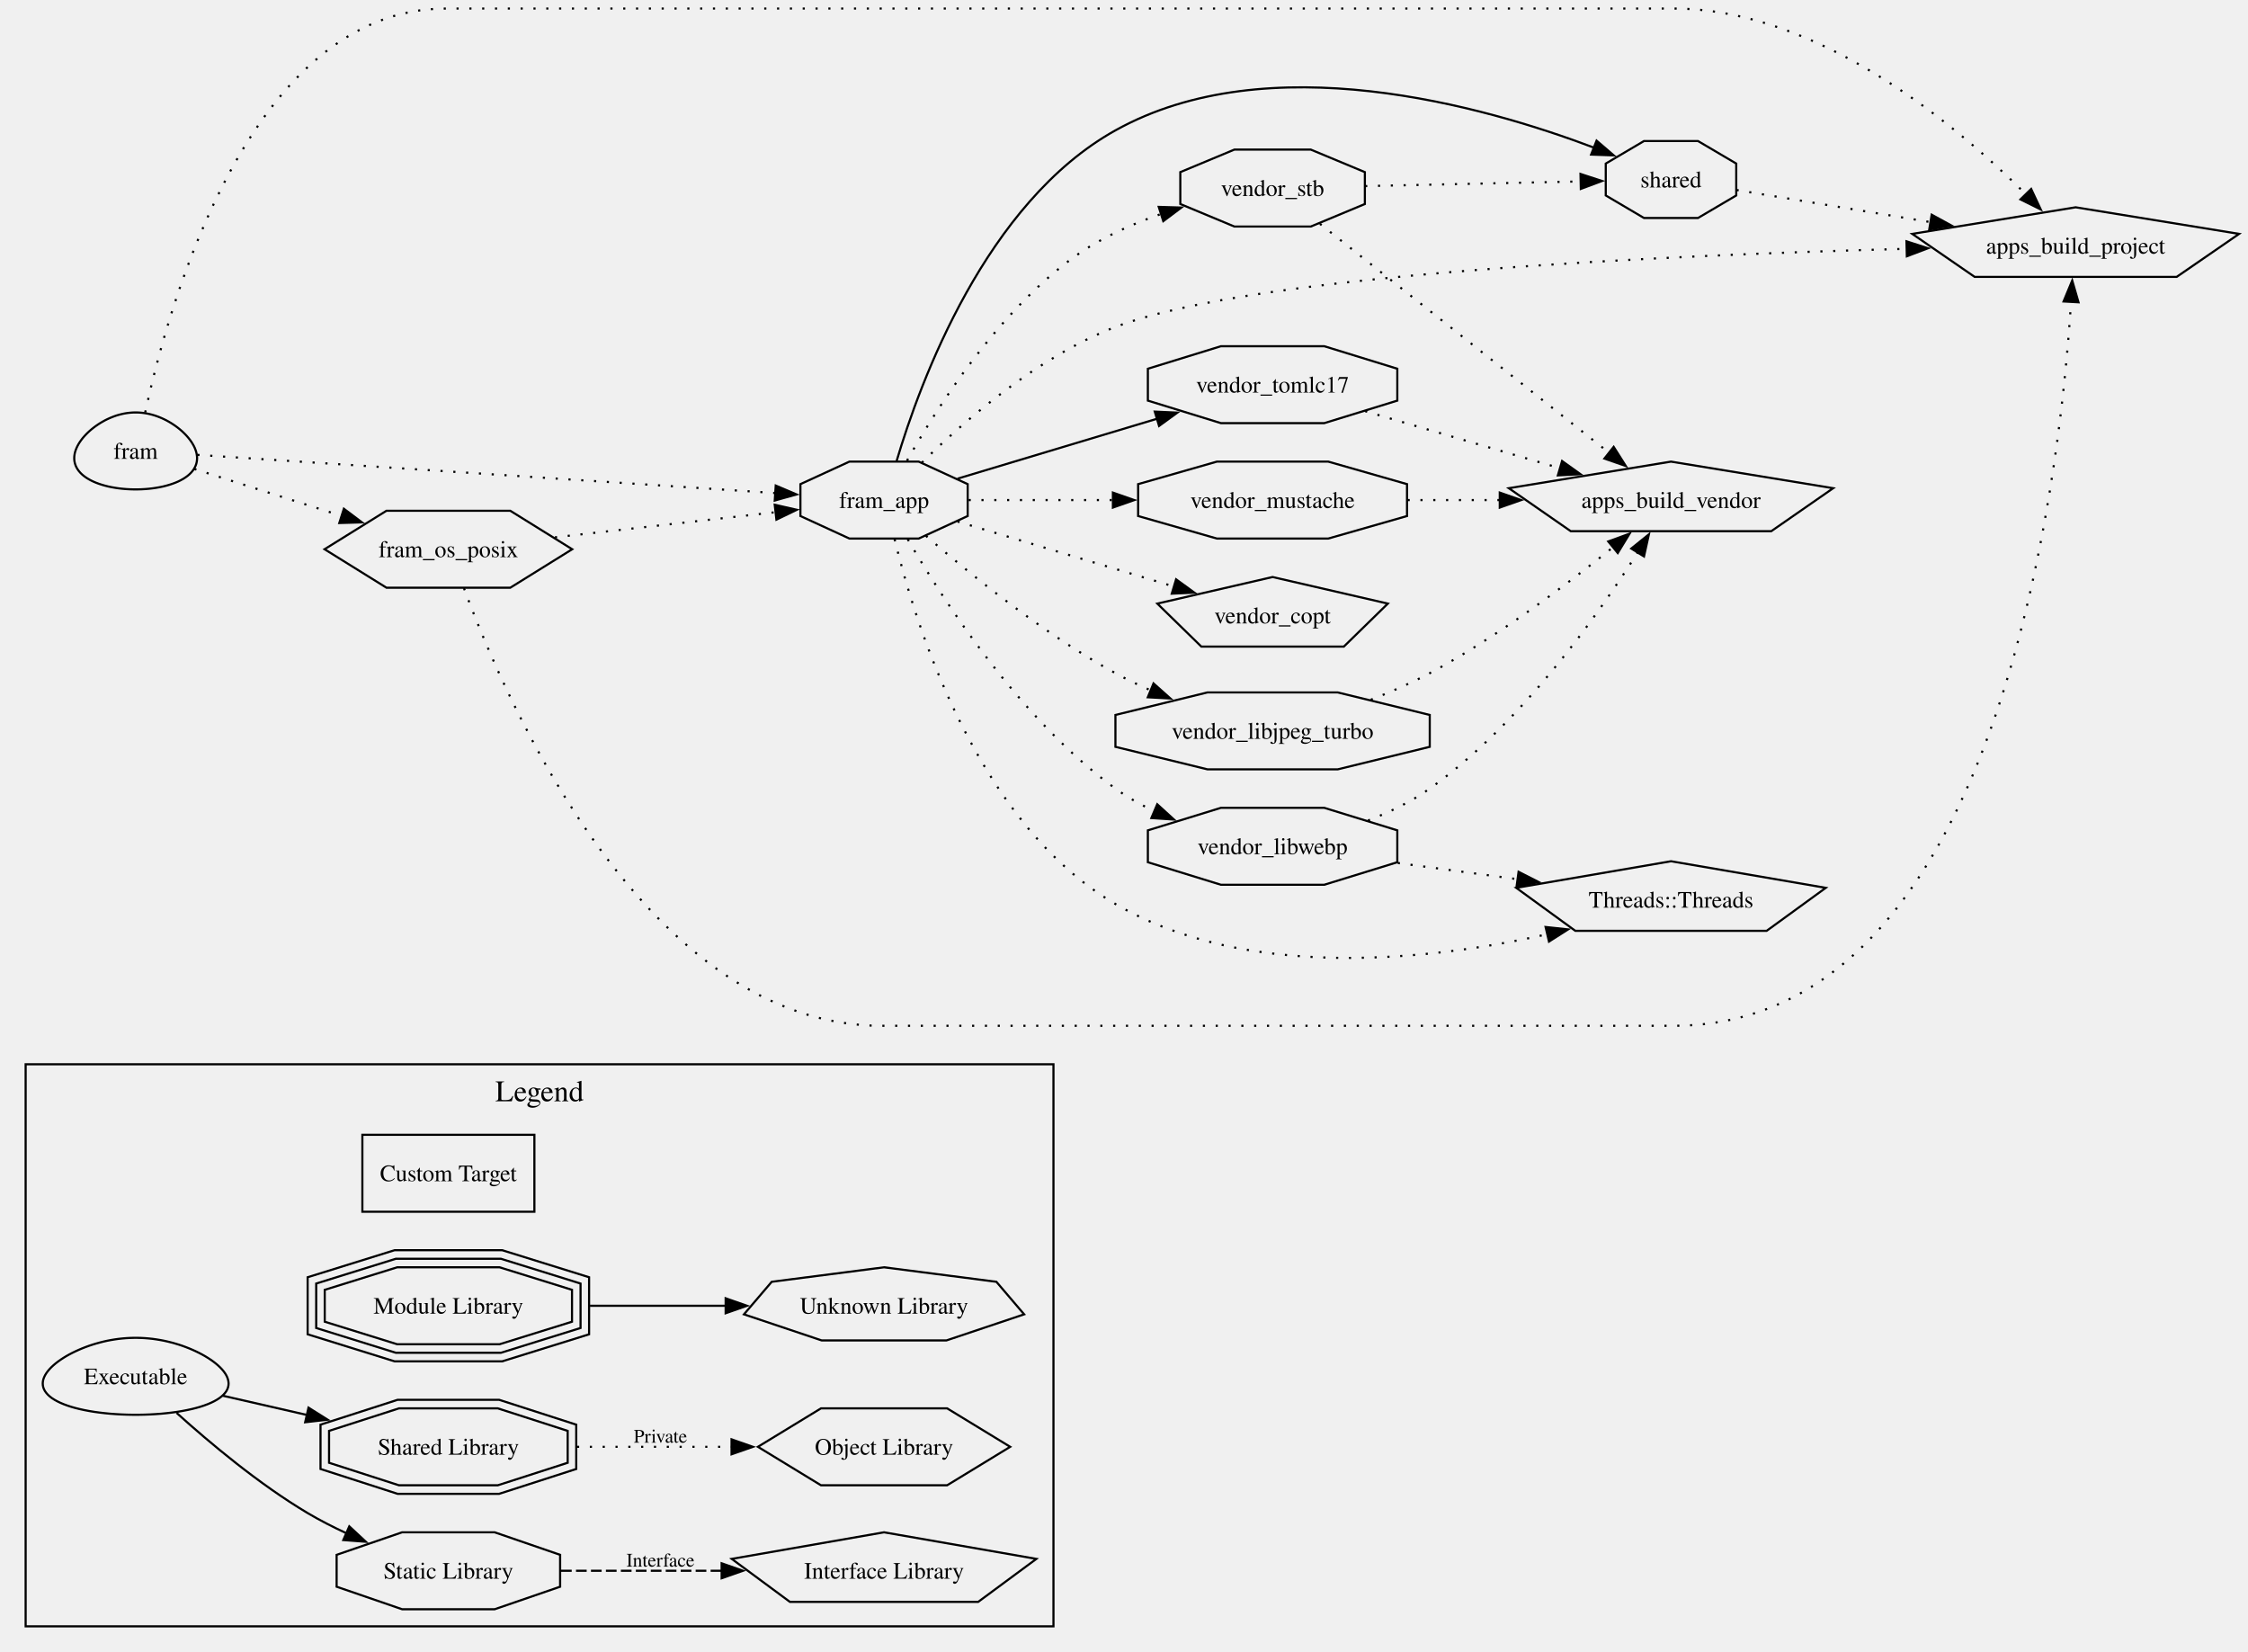
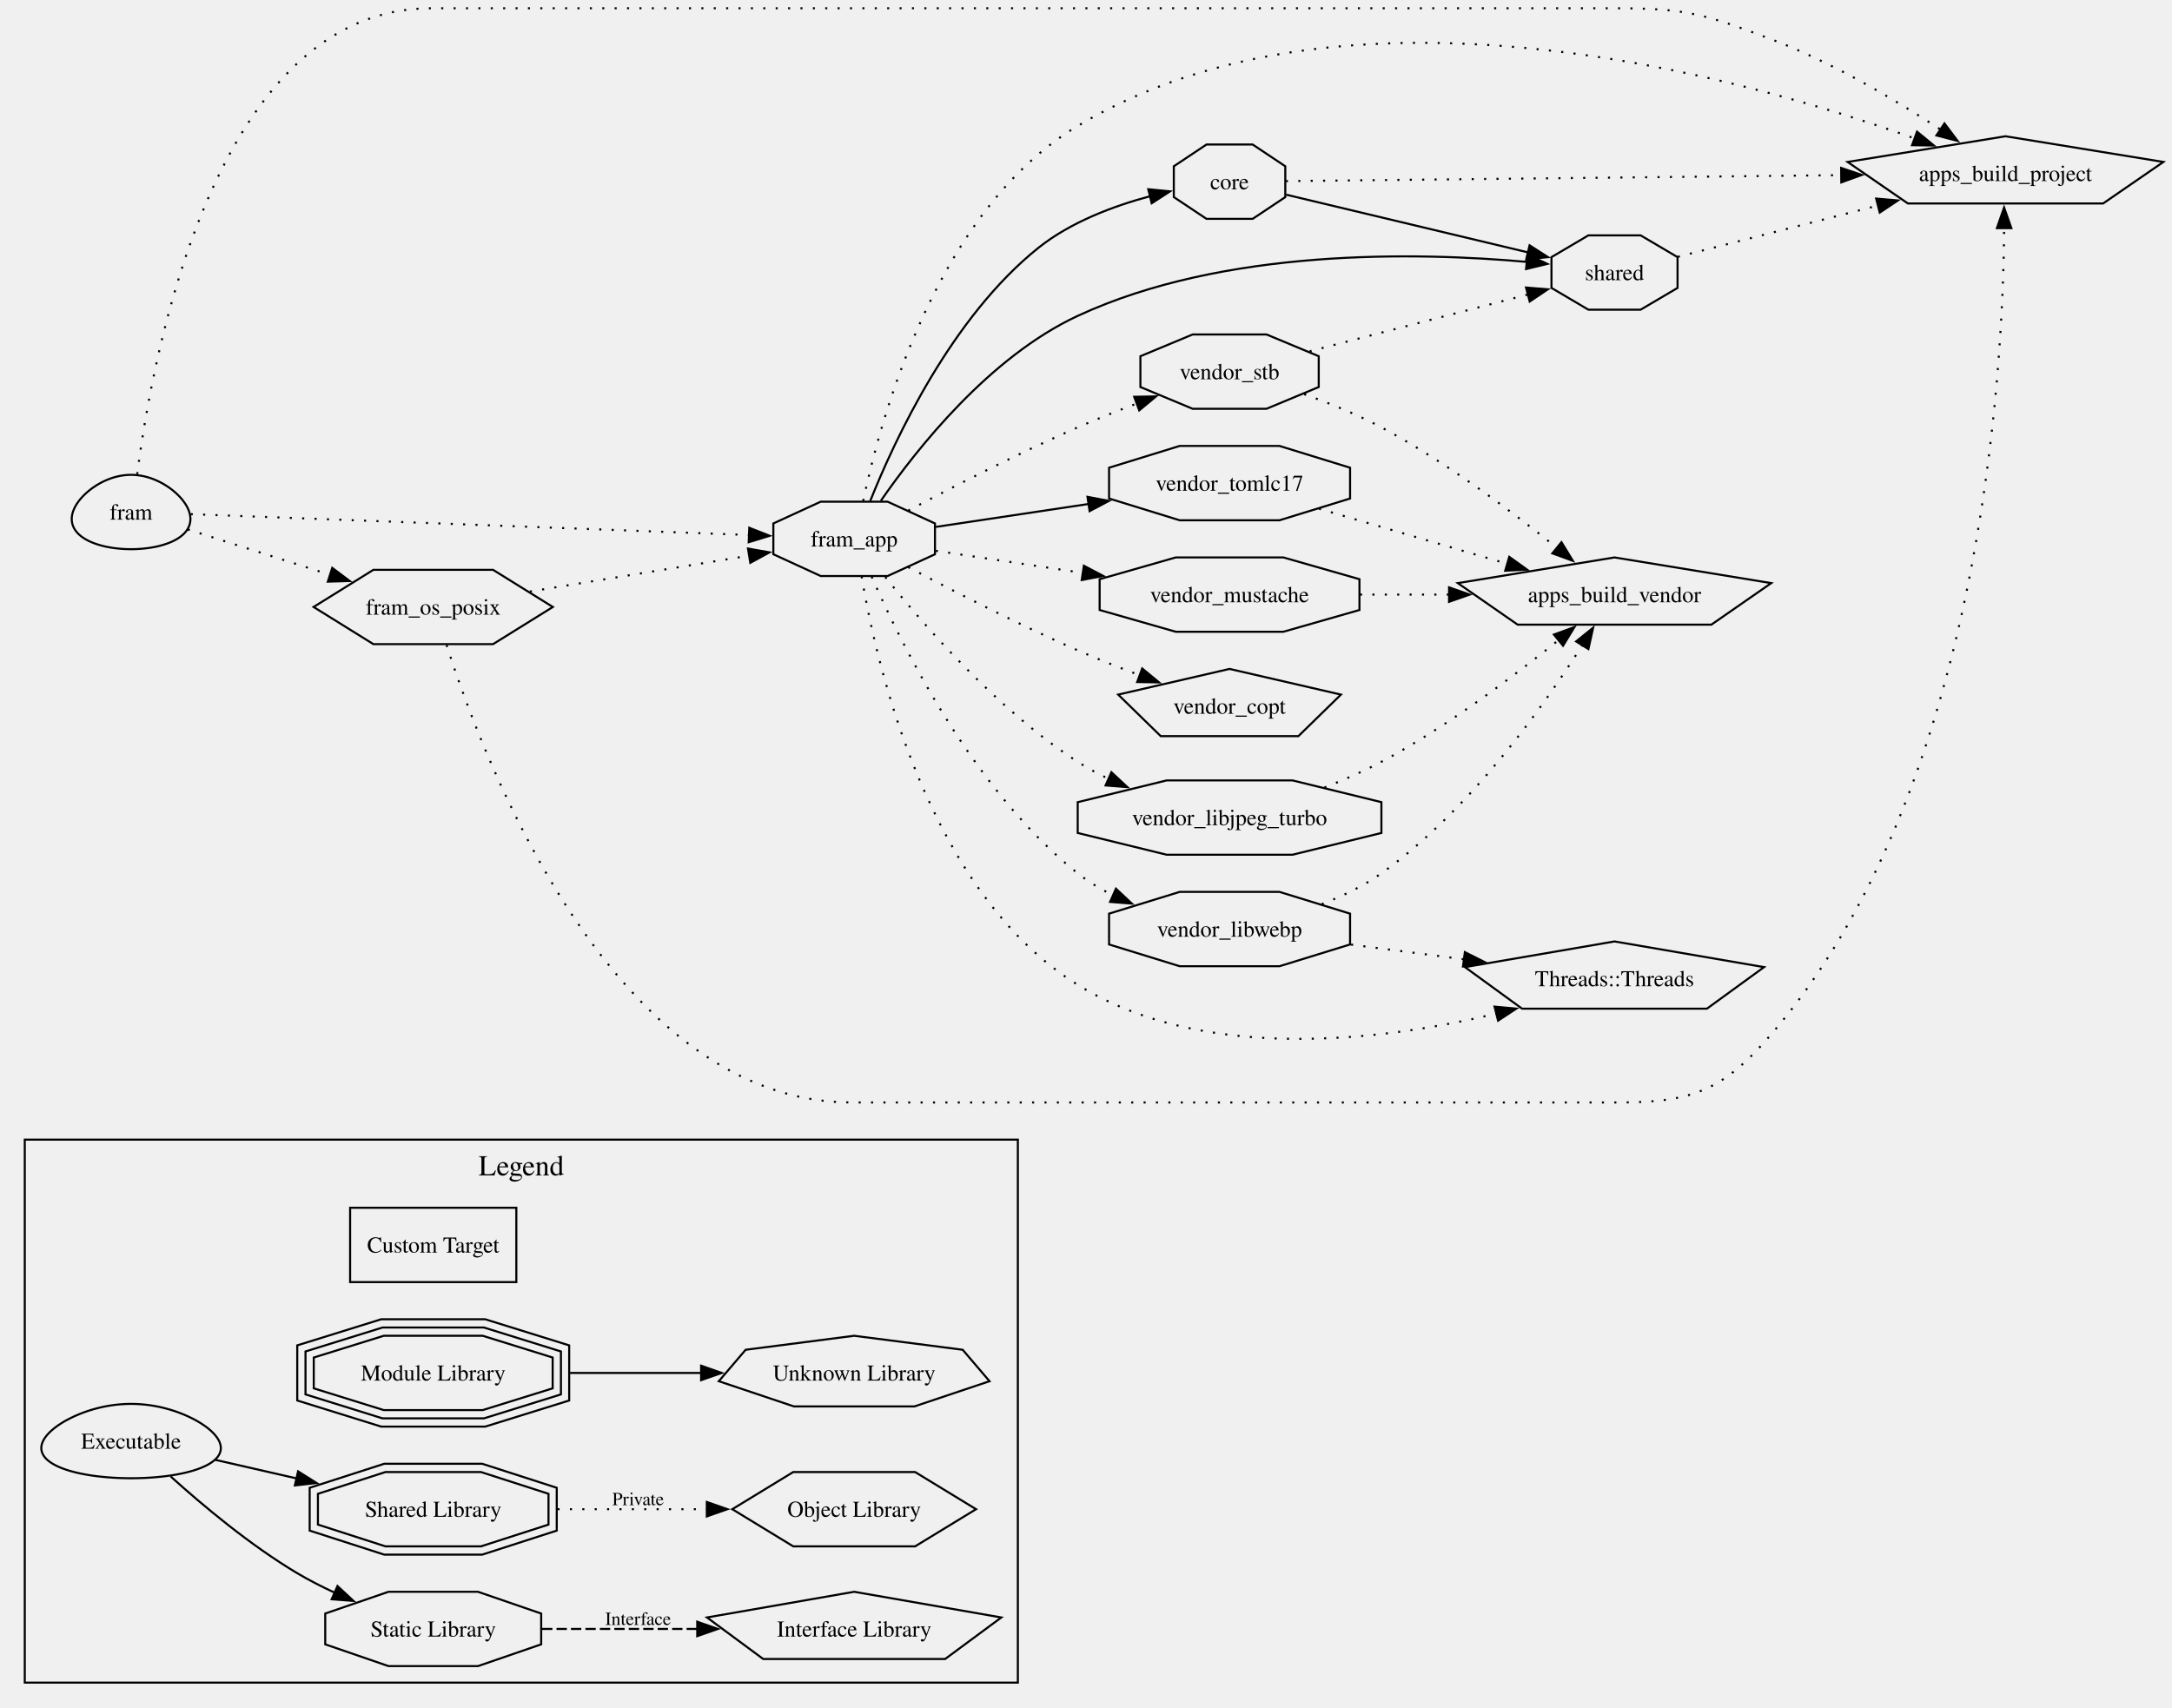
- <svg xmlns="http://www.w3.org/2000/svg" width="1052pt" height="773pt" viewBox="0.00 0.00 1052.00 773.00">
+ <svg xmlns="http://www.w3.org/2000/svg" width="1052pt" height="827pt" viewBox="0.00 0.00 1052.00 827.00">
  <style>
.graph &gt; polygon {
  fill: transparent;
}

@media (prefers-color-scheme: dark) {
  text {
    fill: white;
  }

  .cluster polygon,
  .edge path,
  .edge polyline,
  .node ellipse,
  .node path,
  .node polygon {
    stroke: white;
  }

  .edge polygon {
    fill: white;
    stroke: white;
  }
}
</style>
-   <g id="graph0" class="graph" transform="scale(1 1) rotate(0) translate(4 769)">
+   <g id="graph0" class="graph" transform="scale(1 1) rotate(0) translate(4 823)">
    <g id="clust1" class="cluster">
      <polygon fill="none" stroke="black" points="8,-8 8,-271 488.99,-271 488.99,-8 8,-8" />
      <text xml:space="preserve" text-anchor="middle" x="248.49" y="-253.7" font-family="Times,serif" font-size="14.00">Legend</text>
    </g>
    <g id="node1" class="node">
      <polygon fill="none" stroke="black" points="63.51,-107.05 66.17,-107.15 68.81,-107.3 71.41,-107.49 73.95,-107.74 76.45,-108.03 78.87,-108.36 81.21,-108.75 83.47,-109.18 85.63,-109.65 87.68,-110.16 89.63,-110.71 91.46,-111.31 93.17,-111.94 94.74,-112.61 96.19,-113.31 97.5,-114.04 98.67,-114.8 99.7,-115.59 100.59,-116.41 101.34,-117.25 101.95,-118.11 102.41,-118.99 102.73,-119.89 102.92,-120.8 102.97,-121.72 102.88,-122.65 102.67,-123.59 102.34,-124.53 101.89,-125.47 101.32,-126.41 100.64,-127.35 99.86,-128.28 98.98,-129.2 98.01,-130.11 96.95,-131.01 95.82,-131.89 94.6,-132.75 93.32,-133.59 91.98,-134.41 90.58,-135.2 89.13,-135.96 87.63,-136.69 86.09,-137.39 84.51,-138.06 82.9,-138.69 81.26,-139.29 79.59,-139.84 77.9,-140.35 76.2,-140.82 74.47,-141.25 72.74,-141.64 70.99,-141.97 69.23,-142.26 67.47,-142.51 65.7,-142.7 63.93,-142.85 62.15,-142.95 60.37,-143 58.59,-143 56.82,-142.95 55.04,-142.85 53.26,-142.7 51.5,-142.51 49.73,-142.26 47.98,-141.97 46.23,-141.64 44.49,-141.25 42.77,-140.82 41.06,-140.35 39.38,-139.84 37.71,-139.29 36.07,-138.69 34.46,-138.06 32.88,-137.39 31.34,-136.69 29.84,-135.96 28.38,-135.2 26.98,-134.41 25.64,-133.59 24.36,-132.75 23.15,-131.89 22.01,-131.01 20.96,-130.11 19.98,-129.2 19.11,-128.28 18.33,-127.35 17.65,-126.41 17.08,-125.47 16.63,-124.53 16.29,-123.59 16.08,-122.65 16,-121.72 16.05,-120.8 16.23,-119.89 16.56,-118.99 17.02,-118.11 17.63,-117.25 18.37,-116.41 19.26,-115.59 20.29,-114.8 21.47,-114.04 22.78,-113.31 24.22,-112.61 25.8,-111.94 27.51,-111.31 29.34,-110.71 31.28,-110.16 33.34,-109.65 35.5,-109.18 37.76,-108.75 40.1,-108.36 42.52,-108.03 45.01,-107.74 47.56,-107.49 50.16,-107.3 52.8,-107.15 55.46,-107.05 58.14,-107 60.83,-107 63.51,-107.05" />
      <text xml:space="preserve" text-anchor="middle" x="59.48" y="-121.3" font-family="Times,serif" font-size="11.00">Executable</text>
    </g>
    <g id="node2" class="node">
      <polygon fill="none" stroke="black" points="258.12,-26.54 258.12,-41.46 227.49,-52 184.17,-52 153.53,-41.46 153.53,-26.54 184.17,-16 227.49,-16 258.12,-26.54" />
      <text xml:space="preserve" text-anchor="middle" x="205.83" y="-30.3" font-family="Times,serif" font-size="11.00">Static Library</text>
    </g>
    <g id="edge1" class="edge">
      <path fill="none" stroke="black" d="M78.64,-107.87C94.07,-93.95 117.27,-74.49 139.97,-61 145.68,-57.61 151.89,-54.44 158.14,-51.55" />
      <polygon fill="black" stroke="black" points="159.46,-54.79 167.21,-47.57 156.65,-48.38 159.46,-54.79" />
    </g>
    <g id="node3" class="node">
      <polygon fill="none" stroke="black" points="261.66,-84.54 261.66,-99.46 228.95,-110 182.7,-110 149.99,-99.46 149.99,-84.54 182.7,-74 228.95,-74 261.66,-84.54" />
      <polygon fill="none" stroke="black" points="265.66,-81.63 265.66,-102.37 229.58,-114 182.07,-114 145.99,-102.37 145.99,-81.63 182.07,-70 229.58,-70 265.66,-81.63" />
      <text xml:space="preserve" text-anchor="middle" x="205.83" y="-88.3" font-family="Times,serif" font-size="11.00">Shared Library</text>
    </g>
    <g id="edge2" class="edge">
      <path fill="none" stroke="black" d="M100.31,-115.9C112.5,-113.11 126.24,-109.97 139.66,-106.9" />
      <polygon fill="black" stroke="black" points="140.37,-110.33 149.34,-104.69 138.81,-103.5 140.37,-110.33" />
    </g>
    <g id="node4" class="node">
      <polygon fill="none" stroke="black" points="263.68,-150.54 263.68,-165.46 229.79,-176 181.86,-176 147.97,-165.46 147.97,-150.54 181.86,-140 229.79,-140 263.68,-150.54" />
      <polygon fill="none" stroke="black" points="267.68,-147.6 267.68,-168.4 230.4,-180 181.25,-180 143.97,-168.4 143.97,-147.6 181.25,-136 230.4,-136 267.68,-147.6" />
      <polygon fill="none" stroke="black" points="271.68,-144.65 271.68,-171.35 231.01,-184 180.64,-184 139.97,-171.35 139.97,-144.65 180.64,-132 231.01,-132 271.68,-144.65" />
      <text xml:space="preserve" text-anchor="middle" x="205.83" y="-154.3" font-family="Times,serif" font-size="11.00">Module Library</text>
    </g>
    <g id="node8" class="node">
      <polygon fill="none" stroke="black" points="246.08,-238 165.58,-238 165.58,-202 246.08,-202 246.08,-238" />
      <text xml:space="preserve" text-anchor="middle" x="205.83" y="-216.3" font-family="Times,serif" font-size="11.00">Custom Target</text>
    </g>
    <g id="node5" class="node">
      <polygon fill="none" stroke="black" points="480.99,-39.56 409.71,-52 338.43,-39.56 365.66,-19.44 453.76,-19.44 480.99,-39.56" />
      <text xml:space="preserve" text-anchor="middle" x="409.71" y="-30.3" font-family="Times,serif" font-size="11.00">Interface Library</text>
    </g>
    <g id="edge4" class="edge">
      <path fill="none" stroke="black" stroke-dasharray="5,2" d="M258.55,-34C281.45,-34 308.82,-34 333.88,-34" />
      <polygon fill="black" stroke="black" points="333.7,-37.5 343.7,-34 333.7,-30.5 333.7,-37.5" />
      <text xml:space="preserve" text-anchor="middle" x="305.06" y="-35.95" font-family="Times,serif" font-size="9.00">Interface</text>
    </g>
    <g id="node6" class="node">
      <polygon fill="none" stroke="black" points="468.74,-92 439.22,-110 380.2,-110 350.68,-92 380.2,-74 439.22,-74 468.74,-92" />
      <text xml:space="preserve" text-anchor="middle" x="409.71" y="-88.3" font-family="Times,serif" font-size="11.00">Object Library</text>
    </g>
    <g id="edge5" class="edge">
      <path fill="none" stroke="black" stroke-dasharray="1,5" d="M266.03,-92C288.73,-92 314.84,-92 338.48,-92" />
      <polygon fill="black" stroke="black" points="338.34,-95.5 348.34,-92 338.34,-88.5 338.34,-95.5" />
      <text xml:space="preserve" text-anchor="middle" x="305.06" y="-93.95" font-family="Times,serif" font-size="9.00">Private</text>
    </g>
    <g id="node7" class="node">
      <polygon fill="none" stroke="black" points="475.27,-153.99 462.28,-169.22 409.71,-176 357.14,-169.22 344.15,-153.99 380.53,-141.78 438.89,-141.78 475.27,-153.99" />
      <text xml:space="preserve" text-anchor="middle" x="409.71" y="-154.3" font-family="Times,serif" font-size="11.00">Unknown Library</text>
    </g>
    <g id="edge6" class="edge">
      <path fill="none" stroke="black" d="M272.09,-158C292.41,-158 314.94,-158 335.74,-158" />
      <polygon fill="black" stroke="black" points="335.58,-161.5 345.58,-158 335.58,-154.5 335.58,-161.5" />
    </g>
    <g id="node9" class="node">
-       <polygon fill="none" stroke="black" points="1043.83,-659.56 967.35,-672 890.88,-659.56 920.09,-639.44 1014.62,-639.44 1043.83,-659.56" />
-       <text xml:space="preserve" text-anchor="middle" x="967.35" y="-650.3" font-family="Times,serif" font-size="11.00">apps_build_project</text>
+       <polygon fill="none" stroke="black" points="1043.83,-744.56 967.35,-757 890.88,-744.56 920.09,-724.44 1014.62,-724.44 1043.83,-744.56" />
+       <text xml:space="preserve" text-anchor="middle" x="967.35" y="-735.3" font-family="Times,serif" font-size="11.00">apps_build_project</text>
    </g>
    <g id="node10" class="node">
      <polygon fill="none" stroke="black" points="853.88,-540.56 777.98,-553 702.08,-540.56 731.07,-520.44 824.89,-520.44 853.88,-540.56" />
      <text xml:space="preserve" text-anchor="middle" x="777.98" y="-531.3" font-family="Times,serif" font-size="11.00">apps_build_vendor</text>
    </g>
    <g id="node11" class="node">
-       <polygon fill="none" stroke="black" points="62.14,-540.05 63.9,-540.15 65.65,-540.3 67.36,-540.49 69.05,-540.74 70.7,-541.03 72.3,-541.36 73.84,-541.75 75.34,-542.18 76.76,-542.65 78.12,-543.16 79.41,-543.71 80.62,-544.31 81.75,-544.94 82.79,-545.61 83.75,-546.31 84.61,-547.04 85.39,-547.8 86.07,-548.59 86.66,-549.41 87.15,-550.25 87.55,-551.11 87.86,-551.99 88.07,-552.89 88.19,-553.8 88.23,-554.72 88.17,-555.65 88.03,-556.59 87.81,-557.53 87.51,-558.47 87.14,-559.41 86.69,-560.35 86.17,-561.28 85.59,-562.2 84.95,-563.11 84.25,-564.01 83.5,-564.89 82.7,-565.75 81.85,-566.59 80.97,-567.41 80.04,-568.2 79.08,-568.96 78.09,-569.69 77.07,-570.39 76.03,-571.06 74.96,-571.69 73.88,-572.29 72.77,-572.84 71.66,-573.35 70.53,-573.82 69.39,-574.25 68.24,-574.64 67.09,-574.97 65.93,-575.26 64.76,-575.51 63.59,-575.7 62.42,-575.85 61.25,-575.95 60.07,-576 58.9,-576 57.72,-575.95 56.55,-575.85 55.37,-575.7 54.2,-575.51 53.04,-575.26 51.88,-574.97 50.72,-574.64 49.57,-574.25 48.44,-573.82 47.31,-573.35 46.19,-572.84 45.09,-572.29 44.01,-571.69 42.94,-571.06 41.9,-570.39 40.88,-569.69 39.89,-568.96 38.93,-568.2 38,-567.41 37.11,-566.59 36.27,-565.75 35.47,-564.89 34.71,-564.01 34.02,-563.11 33.37,-562.2 32.79,-561.28 32.28,-560.35 31.83,-559.41 31.45,-558.47 31.15,-557.53 30.93,-556.59 30.79,-555.65 30.74,-554.72 30.77,-553.8 30.89,-552.89 31.11,-551.99 31.41,-551.11 31.81,-550.25 32.31,-549.41 32.9,-548.59 33.58,-547.8 34.35,-547.04 35.22,-546.31 36.17,-545.61 37.22,-544.94 38.35,-544.31 39.56,-543.71 40.84,-543.16 42.2,-542.65 43.63,-542.18 45.12,-541.75 46.67,-541.36 48.27,-541.03 49.92,-540.74 51.6,-540.49 53.32,-540.3 55.06,-540.15 56.82,-540.05 58.6,-540 60.37,-540 62.14,-540.05" />
-       <text xml:space="preserve" text-anchor="middle" x="59.48" y="-554.3" font-family="Times,serif" font-size="11.00">fram</text>
+       <polygon fill="none" stroke="black" points="618.53,-727.54 618.53,-742.46 602.72,-753 580.35,-753 564.53,-742.46 564.53,-727.54 580.35,-717 602.72,-717 618.53,-727.54" />
+       <text xml:space="preserve" text-anchor="middle" x="591.53" y="-731.3" font-family="Times,serif" font-size="11.00">core</text>
    </g>
    <g id="edge8" class="edge">
-       <path fill="none" stroke="black" stroke-dasharray="1,5" d="M63.95,-576.01C74.81,-626.37 113.04,-765 204.83,-765 204.83,-765 204.83,-765 778.98,-765 846.66,-765 911.3,-710.73 944.07,-678.08" />
-       <polygon fill="black" stroke="black" points="946.52,-680.58 951.01,-670.99 941.51,-675.69 946.52,-680.58" />
+       <path fill="none" stroke="black" stroke-dasharray="1,5" d="M618.82,-735.28C673.95,-735.87 803.55,-737.26 887.96,-738.16" />
+       <polygon fill="black" stroke="black" points="887.75,-741.66 897.79,-738.27 887.83,-734.66 887.75,-741.66" />
    </g>
    <g id="node12" class="node">
-       <polygon fill="none" stroke="black" points="448.85,-527.54 448.85,-542.46 425.92,-553 393.5,-553 370.57,-542.46 370.57,-527.54 393.5,-517 425.92,-517 448.85,-527.54" />
-       <text xml:space="preserve" text-anchor="middle" x="409.71" y="-531.3" font-family="Times,serif" font-size="11.00">fram_app</text>
-     </g>
-     <g id="edge26" class="edge">
-       <path fill="none" stroke="black" stroke-dasharray="1,5" d="M88.39,-556.16C147.22,-552.27 284.63,-543.2 358.92,-538.29" />
-       <polygon fill="black" stroke="black" points="359.02,-541.79 368.77,-537.64 358.56,-534.8 359.02,-541.79" />
-     </g>
-     <g id="node21" class="node">
-       <polygon fill="none" stroke="black" points="263.77,-512 234.8,-530 176.85,-530 147.88,-512 176.85,-494 234.8,-494 263.77,-512" />
-       <text xml:space="preserve" text-anchor="middle" x="205.83" y="-508.3" font-family="Times,serif" font-size="11.00">fram_os_posix</text>
+       <polygon fill="none" stroke="black" points="808.51,-683.54 808.51,-698.46 790.62,-709 765.33,-709 747.45,-698.46 747.45,-683.54 765.33,-673 790.62,-673 808.51,-683.54" />
+       <text xml:space="preserve" text-anchor="middle" x="777.98" y="-687.3" font-family="Times,serif" font-size="11.00">shared</text>
+     </g>
+     <g id="edge10" class="edge">
+       <path fill="none" stroke="black" d="M618.96,-728.7C649.61,-721.38 700.49,-709.25 736.22,-700.72" />
+       <polygon fill="black" stroke="black" points="736.85,-704.17 745.77,-698.45 735.23,-697.36 736.85,-704.17" />
+     </g>
+     <g id="edge9" class="edge">
+       <path fill="none" stroke="black" stroke-dasharray="1,5" d="M808.67,-698.61C834.72,-705.28 873.42,-715.19 905.96,-723.53" />
+       <polygon fill="black" stroke="black" points="904.71,-726.82 915.26,-725.91 906.45,-720.04 904.71,-726.82" />
+     </g>
+     <g id="node13" class="node">
+       <polygon fill="none" stroke="black" points="62.14,-557.05 63.9,-557.15 65.65,-557.3 67.36,-557.49 69.05,-557.74 70.7,-558.03 72.3,-558.36 73.84,-558.75 75.34,-559.18 76.76,-559.65 78.12,-560.16 79.41,-560.71 80.62,-561.31 81.75,-561.94 82.79,-562.61 83.75,-563.31 84.61,-564.04 85.39,-564.8 86.07,-565.59 86.66,-566.41 87.15,-567.25 87.55,-568.11 87.86,-568.99 88.07,-569.89 88.19,-570.8 88.23,-571.72 88.17,-572.65 88.03,-573.59 87.81,-574.53 87.51,-575.47 87.14,-576.41 86.69,-577.35 86.17,-578.28 85.59,-579.2 84.95,-580.11 84.25,-581.01 83.5,-581.89 82.7,-582.75 81.85,-583.59 80.97,-584.41 80.04,-585.2 79.08,-585.96 78.09,-586.69 77.07,-587.39 76.03,-588.06 74.96,-588.69 73.88,-589.29 72.77,-589.84 71.66,-590.35 70.53,-590.82 69.39,-591.25 68.24,-591.64 67.09,-591.97 65.93,-592.26 64.76,-592.51 63.59,-592.7 62.42,-592.85 61.25,-592.95 60.07,-593 58.9,-593 57.72,-592.95 56.55,-592.85 55.37,-592.7 54.2,-592.51 53.04,-592.26 51.88,-591.97 50.72,-591.64 49.57,-591.25 48.44,-590.82 47.31,-590.35 46.19,-589.84 45.09,-589.29 44.01,-588.69 42.94,-588.06 41.9,-587.39 40.88,-586.69 39.89,-585.96 38.93,-585.2 38,-584.41 37.11,-583.59 36.27,-582.75 35.47,-581.89 34.71,-581.01 34.02,-580.11 33.37,-579.2 32.79,-578.28 32.28,-577.35 31.83,-576.41 31.45,-575.47 31.15,-574.53 30.93,-573.59 30.79,-572.65 30.74,-571.72 30.77,-570.8 30.89,-569.89 31.11,-568.99 31.41,-568.11 31.81,-567.25 32.31,-566.41 32.9,-565.59 33.58,-564.8 34.35,-564.04 35.22,-563.31 36.17,-562.61 37.22,-561.94 38.35,-561.31 39.56,-560.71 40.84,-560.16 42.2,-559.65 43.63,-559.18 45.12,-558.75 46.67,-558.36 48.27,-558.03 49.92,-557.74 51.6,-557.49 53.32,-557.3 55.06,-557.15 56.82,-557.05 58.6,-557 60.37,-557 62.14,-557.05" />
+       <text xml:space="preserve" text-anchor="middle" x="59.48" y="-571.3" font-family="Times,serif" font-size="11.00">fram</text>
+     </g>
+     <g id="edge11" class="edge">
+       <path fill="none" stroke="black" stroke-dasharray="1,5" d="M62.46,-593.34C69.68,-650.08 99.99,-819 204.83,-819 204.83,-819 204.83,-819 778.98,-819 812.93,-819 822.11,-815.99 853.88,-804 883.34,-792.88 914.12,-774.56 936.02,-760.19" />
+       <polygon fill="black" stroke="black" points="937.79,-763.22 944.16,-754.75 933.9,-757.4 937.79,-763.22" />
+     </g>
+     <g id="node14" class="node">
+       <polygon fill="none" stroke="black" points="448.85,-554.54 448.85,-569.46 425.92,-580 393.5,-580 370.57,-569.46 370.57,-554.54 393.5,-544 425.92,-544 448.85,-554.54" />
+       <text xml:space="preserve" text-anchor="middle" x="409.71" y="-558.3" font-family="Times,serif" font-size="11.00">fram_app</text>
    </g>
    <g id="edge29" class="edge">
-       <path fill="none" stroke="black" stroke-dasharray="1,5" d="M86.96,-549.56C106.28,-543.41 133.02,-534.88 156.15,-527.51" />
-       <polygon fill="black" stroke="black" points="156.92,-530.94 165.39,-524.57 154.79,-524.27 156.92,-530.94" />
-     </g>
-     <g id="edge10" class="edge">
-       <path fill="none" stroke="black" stroke-dasharray="1,5" d="M427.39,-552.51C447.03,-571.84 481.59,-602.07 517.99,-616 583.6,-641.12 778.39,-649.7 888.41,-652.58" />
-       <polygon fill="black" stroke="black" points="888.17,-656.08 898.25,-652.83 888.35,-649.08 888.17,-656.08" />
-     </g>
-     <g id="node13" class="node">
-       <polygon fill="none" stroke="black" points="850.41,-353.56 777.98,-366 705.55,-353.56 733.21,-333.44 822.74,-333.44 850.41,-353.56" />
-       <text xml:space="preserve" text-anchor="middle" x="777.98" y="-344.3" font-family="Times,serif" font-size="11.00">Threads::Threads</text>
-     </g>
-     <g id="edge9" class="edge">
-       <path fill="none" stroke="black" stroke-dasharray="1,5" d="M414.65,-516.68C424.27,-477.03 453.1,-383.78 517.99,-346 579.79,-310.02 664.76,-319.51 720.26,-331.87" />
-       <polygon fill="black" stroke="black" points="719.29,-335.24 729.82,-334.11 720.88,-328.42 719.29,-335.24" />
-     </g>
-     <g id="node14" class="node">
-       <polygon fill="none" stroke="black" points="808.51,-677.54 808.51,-692.46 790.62,-703 765.33,-703 747.45,-692.46 747.45,-677.54 765.33,-667 790.62,-667 808.51,-677.54" />
-       <text xml:space="preserve" text-anchor="middle" x="777.98" y="-681.3" font-family="Times,serif" font-size="11.00">shared</text>
+       <path fill="none" stroke="black" stroke-dasharray="1,5" d="M88.39,-573.96C147.22,-571.76 284.63,-566.63 358.92,-563.86" />
+       <polygon fill="black" stroke="black" points="358.91,-567.36 368.77,-563.49 358.64,-560.37 358.91,-567.36" />
+     </g>
+     <g id="node22" class="node">
+       <polygon fill="none" stroke="black" points="263.77,-529 234.8,-547 176.85,-547 147.88,-529 176.85,-511 234.8,-511 263.77,-529" />
+       <text xml:space="preserve" text-anchor="middle" x="205.83" y="-525.3" font-family="Times,serif" font-size="11.00">fram_os_posix</text>
+     </g>
+     <g id="edge32" class="edge">
+       <path fill="none" stroke="black" stroke-dasharray="1,5" d="M86.96,-566.56C106.28,-560.41 133.02,-551.88 156.15,-544.51" />
+       <polygon fill="black" stroke="black" points="156.92,-547.94 165.39,-541.57 154.79,-541.27 156.92,-547.94" />
+     </g>
+     <g id="edge13" class="edge">
+       <path fill="none" stroke="black" stroke-dasharray="1,5" d="M414.09,-580.4C422.79,-621.73 450.19,-721.43 517.99,-762 647.93,-839.76 838.87,-786.25 923.39,-755.93" />
+       <polygon fill="black" stroke="black" points="924.51,-759.24 932.69,-752.52 922.1,-752.67 924.51,-759.24" />
+     </g>
+     <g id="edge14" class="edge">
+       <path fill="none" stroke="black" d="M417.49,-580.34C429.43,-610.24 457.01,-669.48 498.99,-703 514.53,-715.41 535.22,-723.18 553,-727.95" />
+       <polygon fill="black" stroke="black" points="552.16,-731.35 562.7,-730.31 553.82,-724.55 552.16,-731.35" />
+     </g>
+     <g id="edge15" class="edge">
+       <path fill="none" stroke="black" d="M422.64,-580.45C440.12,-605.71 475.32,-650.18 517.99,-670 588.92,-702.95 682.58,-700.9 735.63,-696.14" />
+       <polygon fill="black" stroke="black" points="735.83,-699.64 745.44,-695.18 735.15,-692.68 735.83,-699.64" />
+     </g>
+     <g id="node15" class="node">
+       <polygon fill="none" stroke="black" points="850.41,-354.56 777.98,-367 705.55,-354.56 733.21,-334.44 822.74,-334.44 850.41,-354.56" />
+       <text xml:space="preserve" text-anchor="middle" x="777.98" y="-345.3" font-family="Times,serif" font-size="11.00">Threads::Threads</text>
    </g>
    <g id="edge12" class="edge">
-       <path fill="none" stroke="black" d="M415.57,-553.22C426.57,-590.37 457.31,-674.23 517.99,-708 589.61,-747.86 689.93,-719.6 742.2,-699.81" />
-       <polygon fill="black" stroke="black" points="743.15,-703.19 751.19,-696.29 740.6,-696.67 743.15,-703.19" />
-     </g>
-     <g id="node15" class="node">
+       <path fill="none" stroke="black" stroke-dasharray="1,5" d="M413.31,-543.82C420.62,-500.36 445.74,-390.78 517.99,-346 579.13,-308.1 664.99,-318.74 720.81,-332.05" />
+       <polygon fill="black" stroke="black" points="719.88,-335.43 730.43,-334.46 721.58,-328.64 719.88,-335.43" />
+     </g>
+     <g id="node16" class="node">
      <polygon fill="none" stroke="black" points="645.47,-486.56 591.53,-499 537.59,-486.56 558.2,-466.44 624.87,-466.44 645.47,-486.56" />
      <text xml:space="preserve" text-anchor="middle" x="591.53" y="-477.3" font-family="Times,serif" font-size="11.00">vendor_copt</text>
    </g>
-     <g id="edge13" class="edge">
-       <path fill="none" stroke="black" stroke-dasharray="1,5" d="M444.11,-524.97C472.73,-516.38 514.2,-503.92 545.7,-494.46" />
-       <polygon fill="black" stroke="black" points="546.37,-497.92 554.94,-491.69 544.36,-491.21 546.37,-497.92" />
-     </g>
-     <g id="node16" class="node">
+     <g id="edge16" class="edge">
+       <path fill="none" stroke="black" stroke-dasharray="1,5" d="M435.91,-548.32C457.41,-536.89 489.32,-520.5 517.99,-508 527.66,-503.78 538.24,-499.6 548.24,-495.85" />
+       <polygon fill="black" stroke="black" points="549.22,-499.22 557.39,-492.47 546.79,-492.65 549.22,-499.22" />
+     </g>
+     <g id="node17" class="node">
      <polygon fill="none" stroke="black" points="665.08,-419.54 665.08,-434.46 622,-445 561.07,-445 517.99,-434.46 517.99,-419.54 561.07,-409 622,-409 665.08,-419.54" />
      <text xml:space="preserve" text-anchor="middle" x="591.53" y="-423.3" font-family="Times,serif" font-size="11.00">vendor_libjpeg_turbo</text>
    </g>
-     <g id="edge15" class="edge">
-       <path fill="none" stroke="black" stroke-dasharray="1,5" d="M429.31,-518.26C449.84,-500.47 484.43,-472.4 517.99,-454 523.29,-451.09 528.97,-448.37 534.73,-445.87" />
-       <polygon fill="black" stroke="black" points="535.81,-449.21 543.72,-442.16 533.14,-442.73 535.81,-449.21" />
-     </g>
-     <g id="node17" class="node">
+     <g id="edge18" class="edge">
+       <path fill="none" stroke="black" stroke-dasharray="1,5" d="M424.78,-543.52C443.67,-519.85 479.33,-478.91 517.99,-454 522.73,-450.94 527.88,-448.15 533.17,-445.64" />
+       <polygon fill="black" stroke="black" points="534.3,-448.97 542.05,-441.74 531.48,-442.56 534.3,-448.97" />
+     </g>
+     <g id="node18" class="node">
      <polygon fill="none" stroke="black" points="649.9,-365.54 649.9,-380.46 615.71,-391 567.36,-391 533.17,-380.46 533.17,-365.54 567.36,-355 615.71,-355 649.9,-365.54" />
      <text xml:space="preserve" text-anchor="middle" x="591.53" y="-369.3" font-family="Times,serif" font-size="11.00">vendor_libwebp</text>
    </g>
-     <g id="edge18" class="edge">
-       <path fill="none" stroke="black" stroke-dasharray="1,5" d="M420.81,-516.65C437.49,-487.94 473.41,-432.35 517.99,-400 523.62,-395.91 529.95,-392.37 536.46,-389.32" />
-       <polygon fill="black" stroke="black" points="537.55,-392.66 545.38,-385.52 534.81,-386.22 537.55,-392.66" />
-     </g>
-     <g id="node18" class="node">
+     <g id="edge21" class="edge">
+       <path fill="none" stroke="black" stroke-dasharray="1,5" d="M418.19,-543.72C432.65,-510.52 467.53,-440.06 517.99,-400 523.18,-395.88 529.06,-392.34 535.18,-389.32" />
+       <polygon fill="black" stroke="black" points="536.5,-392.56 544.23,-385.32 533.67,-386.16 536.5,-392.56" />
+     </g>
+     <g id="node19" class="node">
      <polygon fill="none" stroke="black" points="654.45,-527.54 654.45,-542.46 617.59,-553 565.47,-553 528.61,-542.46 528.61,-527.54 565.47,-517 617.59,-517 654.45,-527.54" />
      <text xml:space="preserve" text-anchor="middle" x="591.53" y="-531.3" font-family="Times,serif" font-size="11.00">vendor_mustache</text>
    </g>
-     <g id="edge20" class="edge">
-       <path fill="none" stroke="black" stroke-dasharray="1,5" d="M449.29,-535C469.06,-535 493.82,-535 517.07,-535" />
-       <polygon fill="black" stroke="black" points="516.81,-538.5 526.81,-535 516.81,-531.5 516.81,-538.5" />
-     </g>
-     <g id="node19" class="node">
-       <polygon fill="none" stroke="black" points="634.72,-673.54 634.72,-688.46 609.42,-699 573.65,-699 548.35,-688.46 548.35,-673.54 573.65,-663 609.42,-663 634.72,-673.54" />
-       <text xml:space="preserve" text-anchor="middle" x="591.53" y="-677.3" font-family="Times,serif" font-size="11.00">vendor_stb</text>
-     </g>
    <g id="edge23" class="edge">
-       <path fill="none" stroke="black" stroke-dasharray="1,5" d="M420.47,-553.47C434.6,-578.52 463.03,-623.11 498.99,-649 510.95,-657.62 525.45,-664.08 539.34,-668.86" />
-       <polygon fill="black" stroke="black" points="538.26,-672.19 548.85,-671.88 540.38,-665.52 538.26,-672.19" />
+       <path fill="none" stroke="black" stroke-dasharray="1,5" d="M449.29,-556.21C470.04,-553.09 496.29,-549.15 520.51,-545.51" />
+       <polygon fill="black" stroke="black" points="520.97,-548.98 530.34,-544.04 519.93,-542.06 520.97,-548.98" />
    </g>
    <g id="node20" class="node">
+       <polygon fill="none" stroke="black" points="634.72,-635.54 634.72,-650.46 609.42,-661 573.65,-661 548.35,-650.46 548.35,-635.54 573.65,-625 609.42,-625 634.72,-635.54" />
+       <text xml:space="preserve" text-anchor="middle" x="591.53" y="-639.3" font-family="Times,serif" font-size="11.00">vendor_stb</text>
+     </g>
+     <g id="edge26" class="edge">
+       <path fill="none" stroke="black" stroke-dasharray="1,5" d="M435.91,-575.68C457.41,-587.11 489.32,-603.5 517.99,-616 527.2,-620.02 537.23,-624 546.81,-627.61" />
+       <polygon fill="black" stroke="black" points="545.35,-630.81 555.94,-631 547.78,-624.24 545.35,-630.81" />
+     </g>
+     <g id="node21" class="node">
      <polygon fill="none" stroke="black" points="649.9,-581.54 649.9,-596.46 615.71,-607 567.36,-607 533.17,-596.46 533.17,-581.54 567.36,-571 615.71,-571 649.9,-581.54" />
      <text xml:space="preserve" text-anchor="middle" x="591.53" y="-585.3" font-family="Times,serif" font-size="11.00">vendor_tomlc17</text>
    </g>
-     <g id="edge25" class="edge">
-       <path fill="none" stroke="black" d="M444.11,-545.03C470.35,-552.91 507.37,-564.03 537.63,-573.11" />
-       <polygon fill="black" stroke="black" points="536.4,-576.4 546.98,-575.92 538.41,-569.69 536.4,-576.4" />
-     </g>
-     <g id="edge11" class="edge">
-       <path fill="none" stroke="black" stroke-dasharray="1,5" d="M808.67,-680.09C833.02,-676.06 868.43,-670.2 899.53,-665.06" />
-       <polygon fill="black" stroke="black" points="899.97,-668.53 909.27,-663.44 898.83,-661.62 899.97,-668.53" />
-     </g>
-     <g id="edge14" class="edge">
+     <g id="edge28" class="edge">
+       <path fill="none" stroke="black" d="M449.29,-567.79C470.85,-571.03 498.35,-575.16 523.34,-578.91" />
+       <polygon fill="black" stroke="black" points="522.71,-582.36 533.12,-580.38 523.75,-575.43 522.71,-582.36" />
+     </g>
+     <g id="edge17" class="edge">
      <path fill="none" stroke="black" stroke-dasharray="1,5" d="M637.49,-441.57C646.81,-445.19 656.43,-449.37 665.08,-454 696.53,-470.83 729.21,-495.45 751.08,-513.13" />
      <polygon fill="black" stroke="black" points="748.62,-515.64 758.58,-519.27 753.06,-510.23 748.62,-515.64" />
    </g>
-     <g id="edge17" class="edge">
+     <g id="edge20" class="edge">
      <path fill="none" stroke="black" stroke-dasharray="1,5" d="M636.2,-385.06C646.2,-388.93 656.42,-393.85 665.08,-400 707.71,-430.27 743.5,-480.69 762.45,-510.6" />
      <polygon fill="black" stroke="black" points="759.39,-512.31 767.63,-518.96 765.34,-508.62 759.39,-512.31" />
    </g>
-     <g id="edge16" class="edge">
-       <path fill="none" stroke="black" stroke-dasharray="1,5" d="M650.13,-365.19C667.9,-362.78 687.68,-360.1 706.23,-357.59" />
-       <polygon fill="black" stroke="black" points="706.65,-361.06 716.09,-356.25 705.71,-354.13 706.65,-361.06" />
-     </g>
    <g id="edge19" class="edge">
+       <path fill="none" stroke="black" stroke-dasharray="1,5" d="M650.39,-365.47C667.71,-363.22 686.93,-360.72 705.05,-358.36" />
+       <polygon fill="black" stroke="black" points="705.5,-361.83 714.96,-357.07 704.59,-354.89 705.5,-361.83" />
+     </g>
+     <g id="edge22" class="edge">
      <path fill="none" stroke="black" stroke-dasharray="1,5" d="M654.72,-535C668.58,-535 683.46,-535 697.91,-535" />
      <polygon fill="black" stroke="black" points="697.85,-538.5 707.85,-535 697.85,-531.5 697.85,-538.5" />
    </g>
-     <g id="edge21" class="edge">
-       <path fill="none" stroke="black" stroke-dasharray="1,5" d="M613.69,-664.25C647.1,-637.81 712.08,-586.37 749.21,-556.98" />
-       <polygon fill="black" stroke="black" points="751.15,-559.91 756.82,-550.96 746.81,-554.42 751.15,-559.91" />
-     </g>
-     <g id="edge22" class="edge">
-       <path fill="none" stroke="black" stroke-dasharray="1,5" d="M634.85,-681.92C665.18,-682.58 705.81,-683.46 735.86,-684.11" />
-       <polygon fill="black" stroke="black" points="735.63,-687.6 745.7,-684.32 735.78,-680.61 735.63,-687.6" />
-     </g>
    <g id="edge24" class="edge">
+       <path fill="none" stroke="black" stroke-dasharray="1,5" d="M627.69,-632.07C639.84,-627.74 653.35,-622.28 665.08,-616 696.16,-599.36 728.44,-575.13 750.3,-557.5" />
+       <polygon fill="black" stroke="black" points="752.29,-560.39 757.82,-551.35 747.86,-554.97 752.29,-560.39" />
+     </g>
+     <g id="edge25" class="edge">
+       <path fill="none" stroke="black" stroke-dasharray="1,5" d="M630.3,-652.83C661.09,-660.84 704.49,-672.14 736.09,-680.36" />
+       <polygon fill="black" stroke="black" points="735.13,-683.73 745.69,-682.86 736.9,-676.95 735.13,-683.73" />
+     </g>
+     <g id="edge27" class="edge">
      <path fill="none" stroke="black" stroke-dasharray="1,5" d="M634.85,-576.61C661.98,-568.67 697.37,-558.31 726.04,-549.91" />
      <polygon fill="black" stroke="black" points="727,-553.28 735.62,-547.11 725.04,-546.56 727,-553.28" />
    </g>
-     <g id="edge27" class="edge">
-       <path fill="none" stroke="black" stroke-dasharray="1,5" d="M213.13,-493.75C232.82,-440.49 298.52,-289 408.71,-289 408.71,-289 408.71,-289 778.98,-289 931.42,-289 959.93,-544.09 965.19,-627.77" />
-       <polygon fill="black" stroke="black" points="961.69,-627.94 965.74,-637.73 968.68,-627.55 961.69,-627.94" />
-     </g>
-     <g id="edge28" class="edge">
-       <path fill="none" stroke="black" stroke-dasharray="1,5" d="M255.7,-517.57C287.08,-521.14 327.72,-525.77 359.23,-529.36" />
-       <polygon fill="black" stroke="black" points="358.55,-532.81 368.88,-530.46 359.34,-525.85 358.55,-532.81" />
+     <g id="edge30" class="edge">
+       <path fill="none" stroke="black" stroke-dasharray="1,5" d="M212.31,-510.57C230.28,-454.37 293.01,-289 408.71,-289 408.71,-289 408.71,-289 778.98,-289 815.35,-289 830.18,-294.4 853.88,-322 955.27,-440.05 966.19,-640.76 966.69,-712.52" />
+       <polygon fill="black" stroke="black" points="963.19,-712.49 966.68,-722.49 970.19,-712.49 963.19,-712.49" />
+     </g>
+     <g id="edge31" class="edge">
+       <path fill="none" stroke="black" stroke-dasharray="1,5" d="M252.64,-536.49C284.38,-541.68 326.61,-548.58 359.14,-553.9" />
+       <polygon fill="black" stroke="black" points="358.28,-557.3 368.71,-555.46 359.41,-550.39 358.28,-557.3" />
    </g>
  </g>
</svg>
